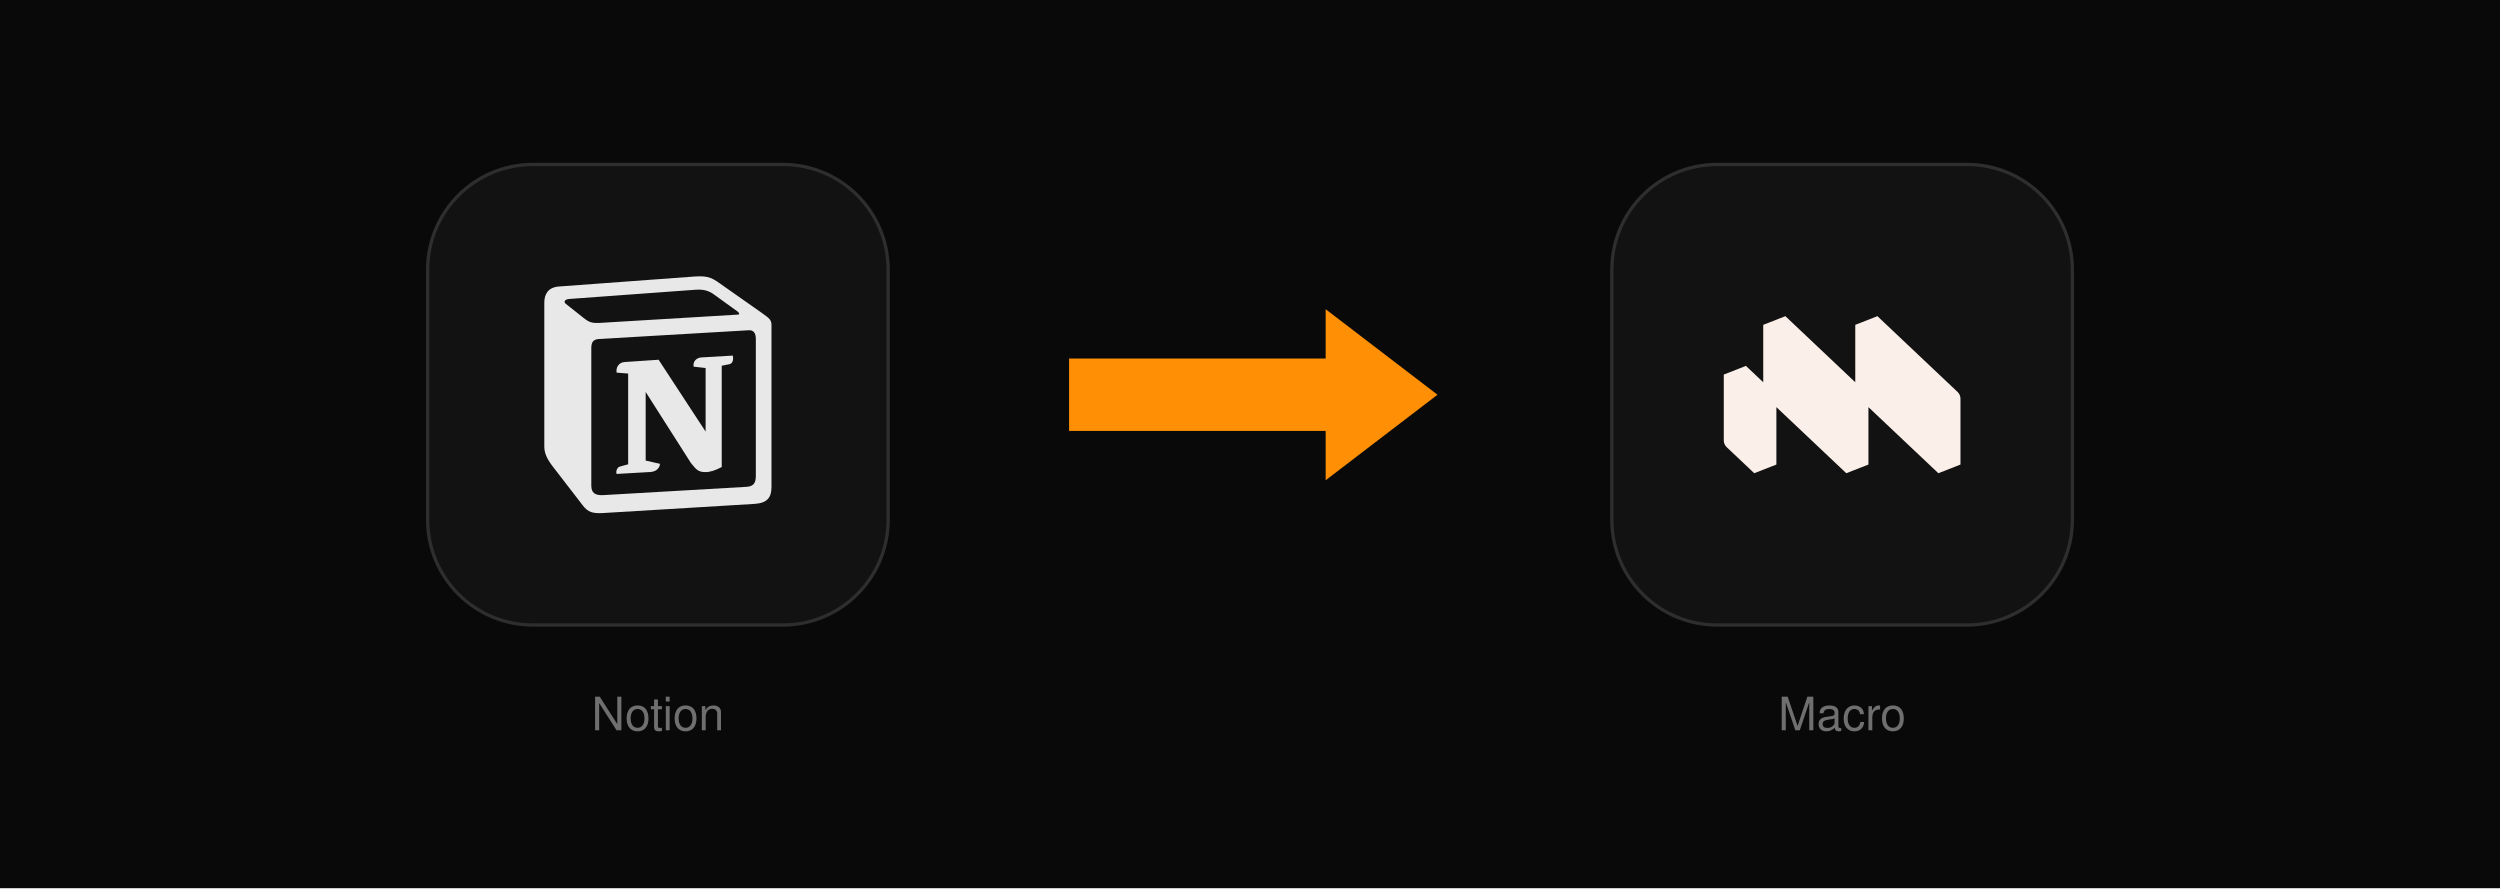
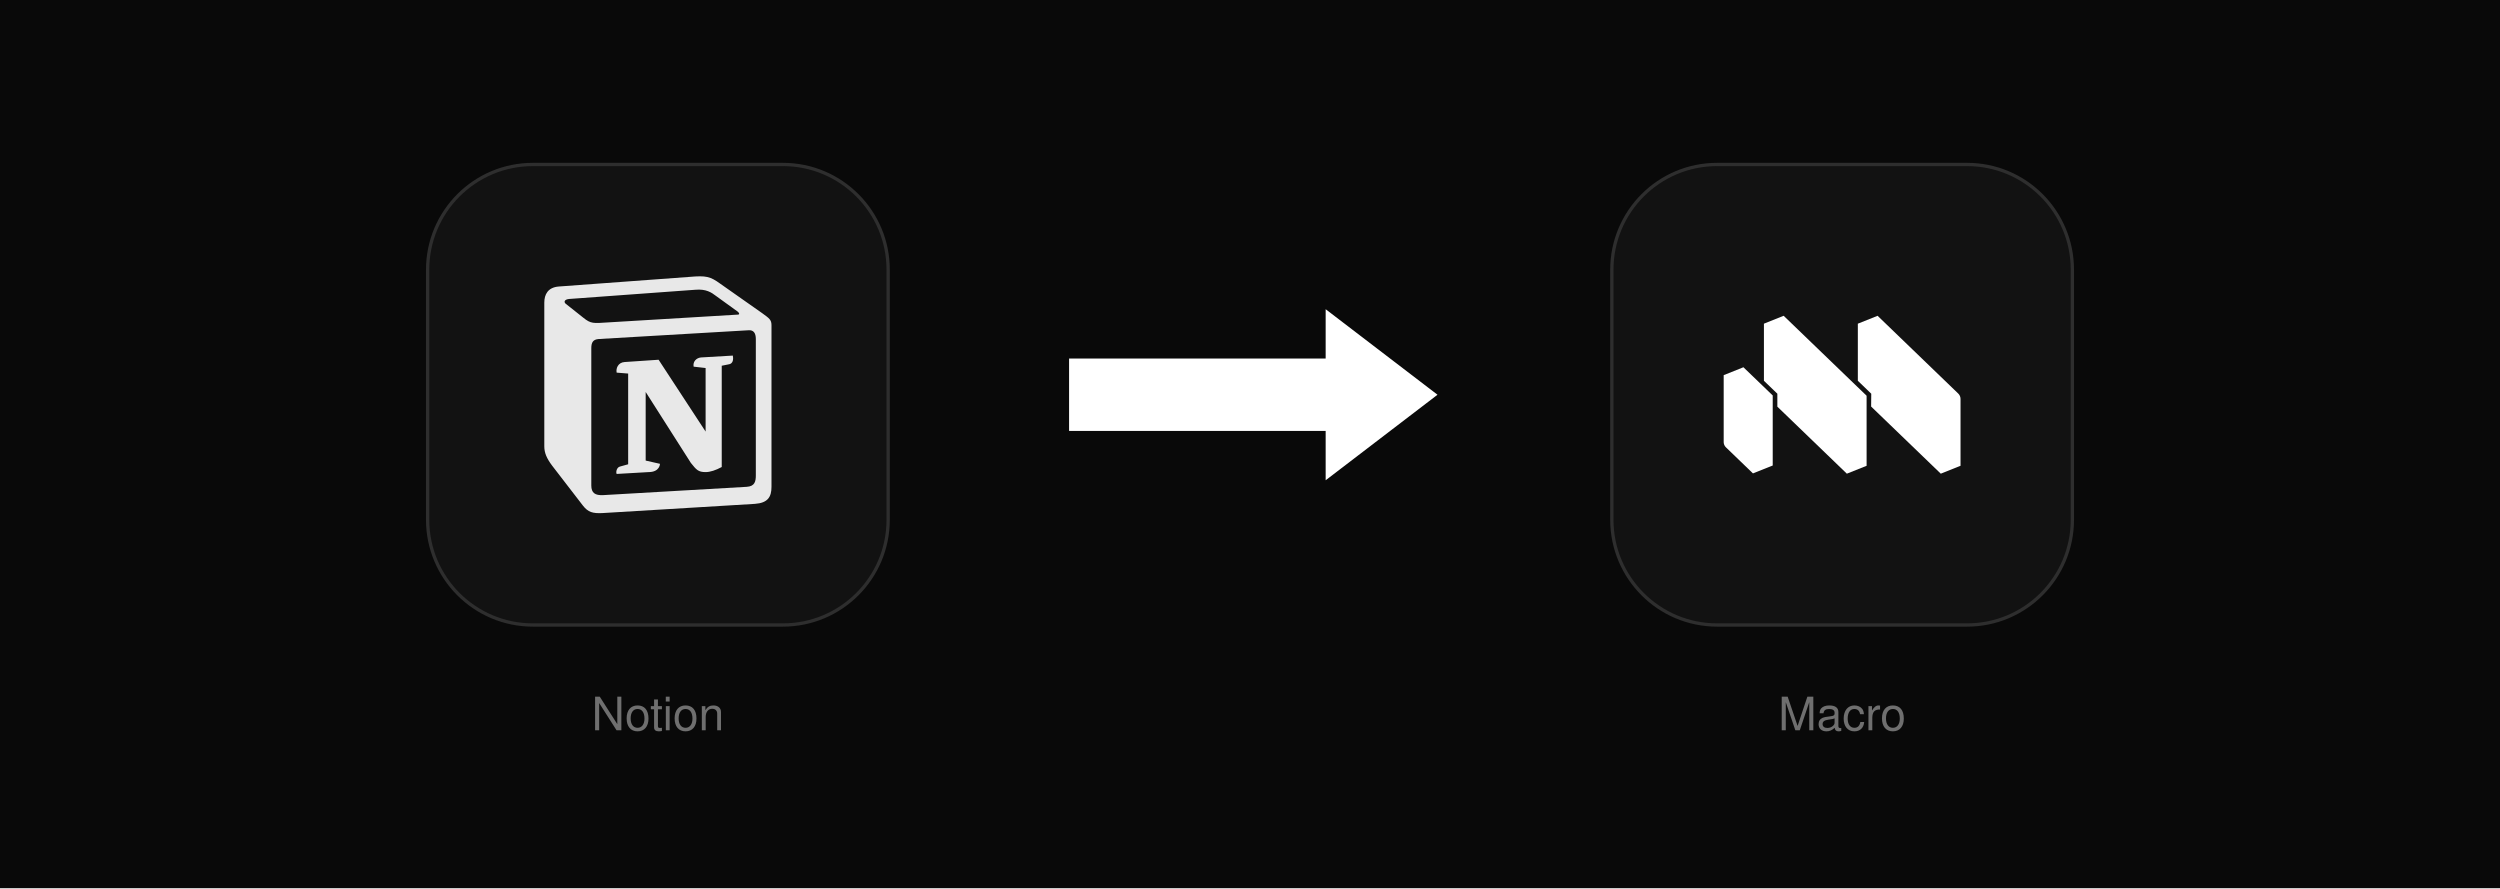
<svg xmlns="http://www.w3.org/2000/svg" viewBox="0 0 760 270" font-family="ui-sans-serif, -apple-system, 'Segoe UI', Helvetica, Arial, sans-serif">
  <rect x="0" y="0" width="760" height="270" fill="#090909" />
  <rect x="130" y="50" width="140" height="140" rx="32" fill="#121212" stroke="#2e2e2e" />
  <g transform="translate(164 84) scale(3)">
    <path fill="#e8e8e8" d="M4.459 4.208c.746.606 1.026.56 2.428.466l13.215-.793c.28 0 .047-.28-.046-.326L17.86 1.968c-.42-.326-.981-.7-2.055-.607L3.01 2.295c-.466.046-.56.28-.374.466zm.793 3.08v13.904c0 .747.373 1.027 1.214.98l14.523-.84c.841-.046.935-.56.935-1.167V6.354c0-.606-.233-.933-.748-.887l-15.177.887c-.56.047-.747.327-.747.933zm14.337.745c.093.42 0 .84-.42.888l-.7.14v10.264c-.608.327-1.168.514-1.635.514-.748 0-.935-.234-1.495-.933l-4.577-7.186v6.952L12.21 19s0 .84-1.168.84l-3.222.186c-.093-.186 0-.653.327-.746l.84-.233V9.854L7.822 9.76c-.094-.42.14-1.026.793-1.073l3.456-.233 4.764 7.279v-6.44l-1.215-.139c-.093-.514.28-.887.747-.933zM1.936 1.035l13.31-.98c1.634-.14 2.055-.047 3.082.7l4.249 2.986c.7.513.934.653.934 1.213v16.378c0 1.026-.373 1.634-1.68 1.726l-15.458.934c-.98.047-1.448-.093-1.962-.747l-3.129-4.06c-.56-.747-.793-1.306-.793-1.96V2.667c0-.839.374-1.54 1.447-1.632z" />
  </g>
  <text x="200" y="222" fill="#6f6f6f" font-size="14" text-anchor="middle">Notion</text>
-   <path d="M325 109h78v-15l34 26-34 26v-15h-78z" fill="#ff8f05" />
+   <path d="M325 109h78v-15l34 26-34 26v-15h-78z" fill="#ffffff" />
  <rect x="490" y="50" width="140" height="140" rx="32" fill="#121212" stroke="#2e2e2e" />
  <g transform="translate(524 84) scale(3)">
-     <path fill="#fbefe9" d="m6.25 4.038-2.242 0.879v5.818l-1.756-1.658-2.242 0.879v6.677c0 0.257 0.106 0.502 0.292 0.678l2.794 2.642 2.244-0.879v-5.818l7.084 6.697 2.244-0.879v-5.818l7.086 6.698 2.24-0.879v-6.677c0-0.257-0.104-0.502-0.292-0.678l-8.124-7.682-2.244 0.879v5.818z" />
+     <path fill="#ffffff" d="M0 10.014v6.801a.75.75 0 0 0 .225.513l2.742 2.644 2.002-.8v-7.099l-2.97-2.859z" />
+     <path fill="#ffffff" d="M4.078 4.8v5.786l1.36 1.309v1.313L12.481 20l2.002-.8-.001-7.1L6.078 4z" />
+     <path fill="#ffffff" d="M13.594 4.8v5.786l1.36 1.311-.013 1.3L22 20 24 19.2V12.42a.75.75 0 0 0-.225-.533L15.595 4z" />
  </g>
  <text x="560" y="222" fill="#6f6f6f" font-size="14" text-anchor="middle">Macro</text>
</svg>
